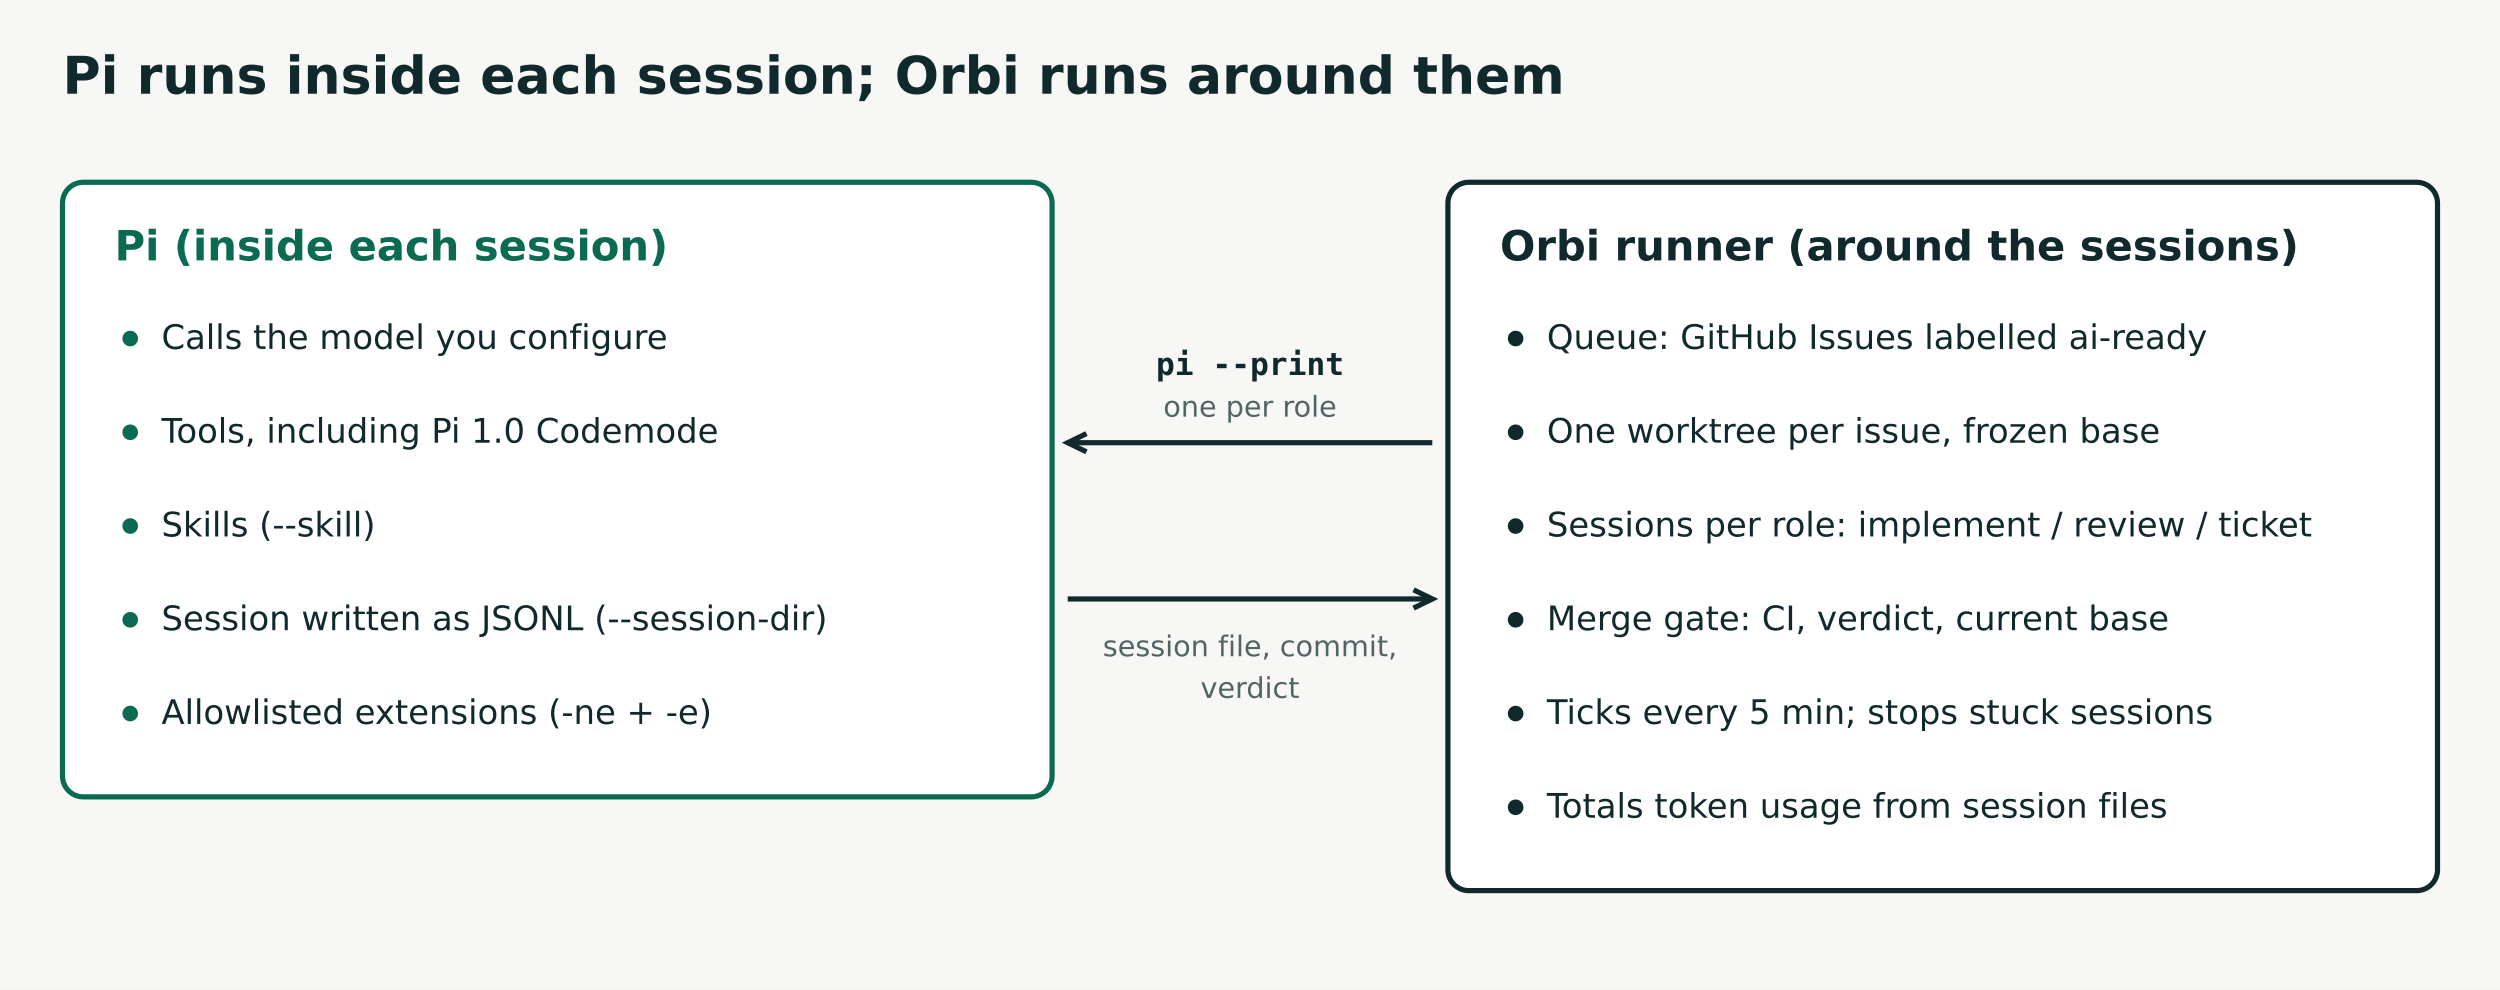
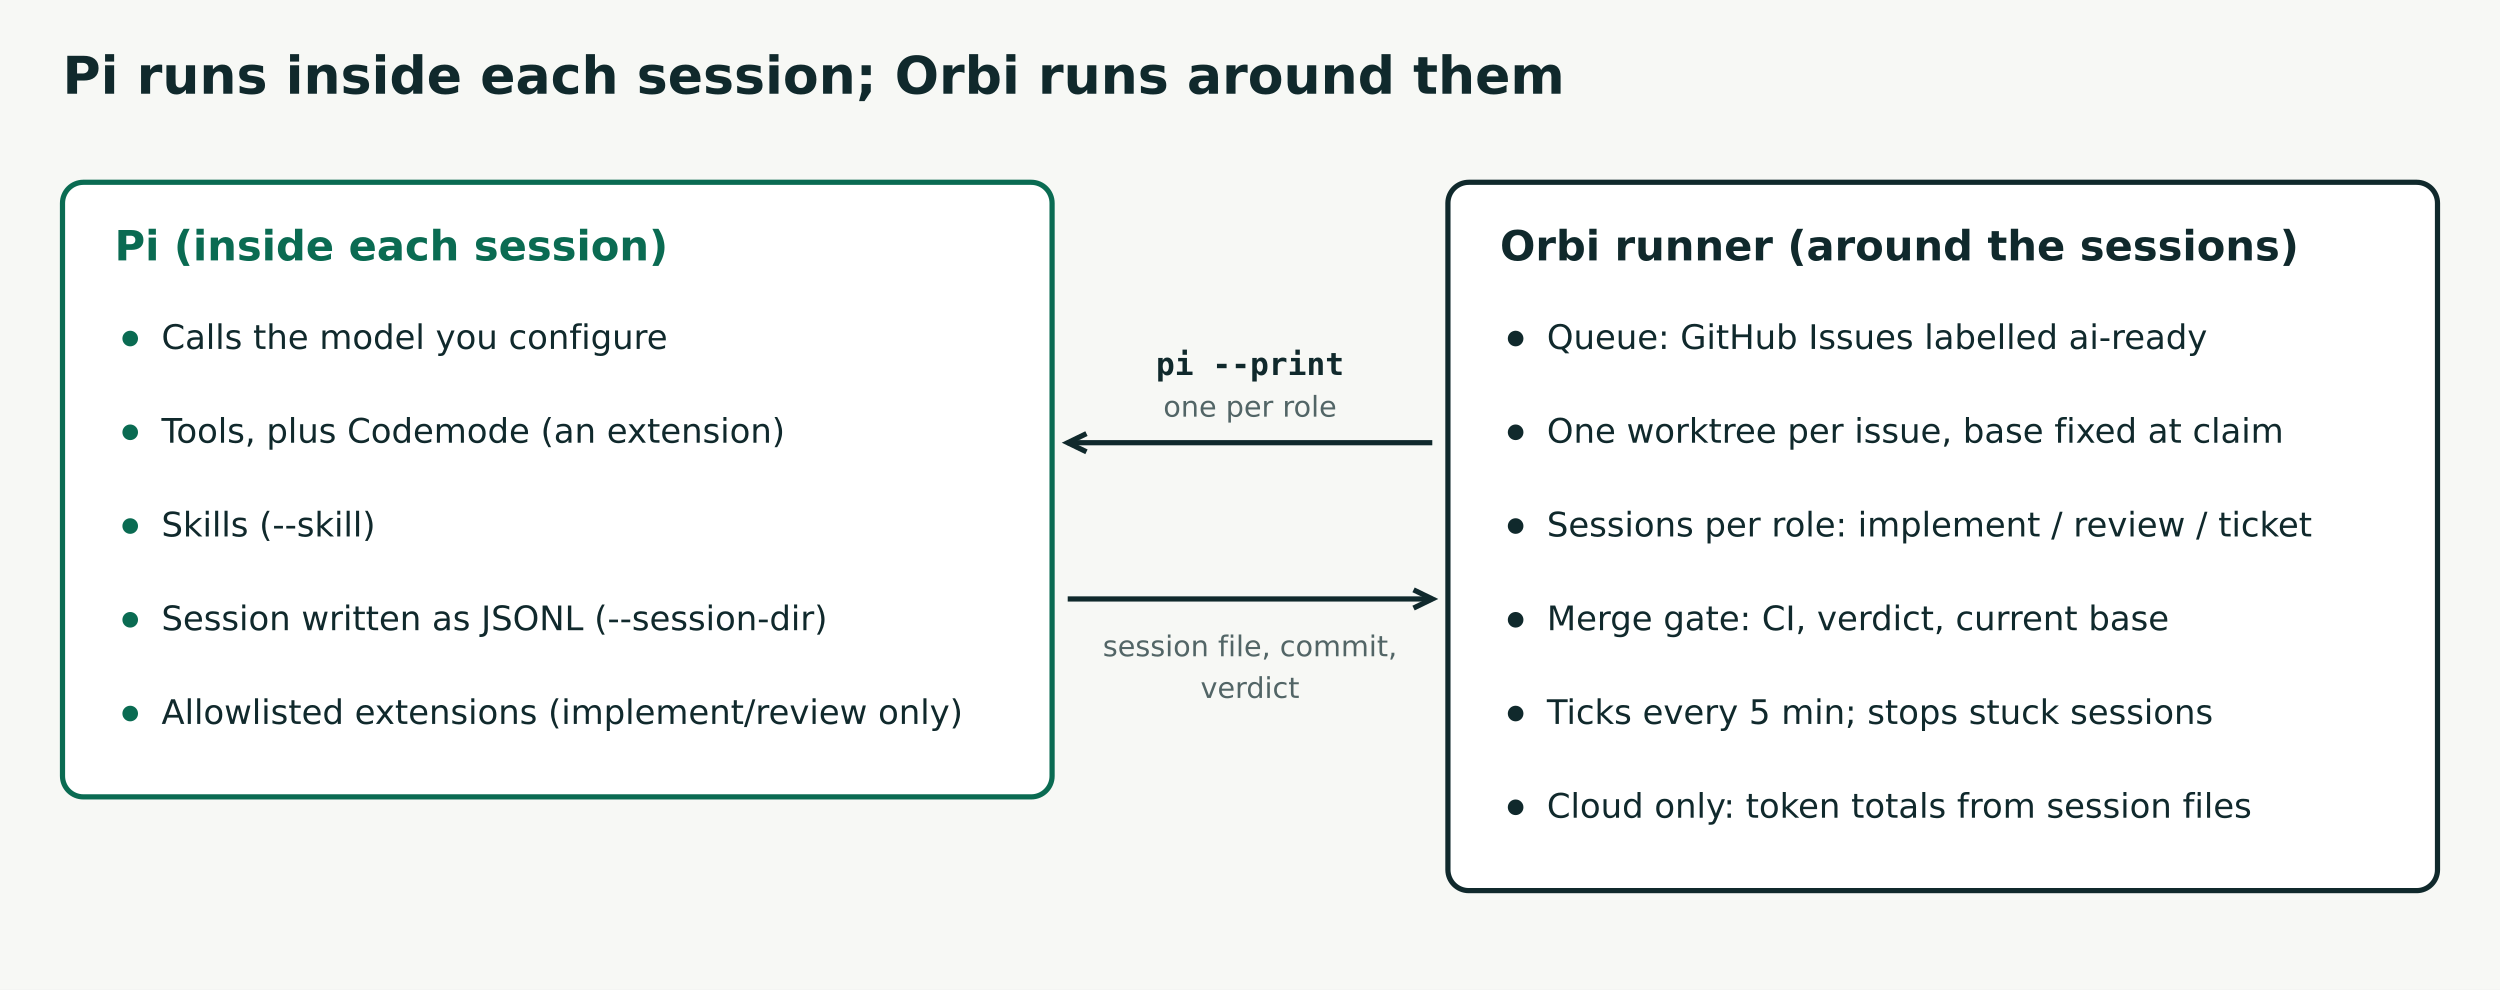
<svg xmlns="http://www.w3.org/2000/svg" viewBox="0 0 960 380" width="960" height="380" role="img" aria-label="Pi runs inside each session; Orbi runs around them">
  <rect width="960" height="380" fill="#f7f8f5" />
  <text x="24" y="36" font-family="Instrument Sans, DejaVu Sans, PingFang SC, Noto Sans CJK SC, sans-serif" font-size="20" fill="#10292c" text-anchor="start" font-weight="700">Pi runs inside each session; Orbi runs around them</text>
  <rect x="24" y="70" width="380" height="236" fill="#ffffff" stroke="#0a6b52" stroke-width="2" rx="8" />
  <text x="44" y="100" font-family="Instrument Sans, DejaVu Sans, PingFang SC, Noto Sans CJK SC, sans-serif" font-size="16" fill="#0a6b52" text-anchor="start" font-weight="700">Pi (inside each session)</text>
  <circle cx="50" cy="130" r="3" fill="#0a6b52" />
  <text x="62" y="134" font-family="Instrument Sans, DejaVu Sans, PingFang SC, Noto Sans CJK SC, sans-serif" font-size="13" fill="#10292c" text-anchor="start" font-weight="400">Calls the model you configure</text>
  <circle cx="50" cy="166" r="3" fill="#0a6b52" />
-   <text x="62" y="170" font-family="Instrument Sans, DejaVu Sans, PingFang SC, Noto Sans CJK SC, sans-serif" font-size="13" fill="#10292c" text-anchor="start" font-weight="400">Tools, including Pi 1.0 Codemode</text>
+   <text x="62" y="170" font-family="Instrument Sans, DejaVu Sans, PingFang SC, Noto Sans CJK SC, sans-serif" font-size="13" fill="#10292c" text-anchor="start" font-weight="400">Tools, plus Codemode (an extension)</text>
  <circle cx="50" cy="202" r="3" fill="#0a6b52" />
  <text x="62" y="206" font-family="Instrument Sans, DejaVu Sans, PingFang SC, Noto Sans CJK SC, sans-serif" font-size="13" fill="#10292c" text-anchor="start" font-weight="400">Skills (--skill)</text>
  <circle cx="50" cy="238" r="3" fill="#0a6b52" />
  <text x="62" y="242" font-family="Instrument Sans, DejaVu Sans, PingFang SC, Noto Sans CJK SC, sans-serif" font-size="13" fill="#10292c" text-anchor="start" font-weight="400">Session written as JSONL (--session-dir)</text>
  <circle cx="50" cy="274" r="3" fill="#0a6b52" />
-   <text x="62" y="278" font-family="Instrument Sans, DejaVu Sans, PingFang SC, Noto Sans CJK SC, sans-serif" font-size="13" fill="#10292c" text-anchor="start" font-weight="400">Allowlisted extensions (-ne + -e)</text>
+   <text x="62" y="278" font-family="Instrument Sans, DejaVu Sans, PingFang SC, Noto Sans CJK SC, sans-serif" font-size="13" fill="#10292c" text-anchor="start" font-weight="400">Allowlisted extensions (implement/review only)</text>
  <rect x="556" y="70" width="380" height="272" fill="#ffffff" stroke="#10292c" stroke-width="2" rx="8" />
  <text x="576" y="100" font-family="Instrument Sans, DejaVu Sans, PingFang SC, Noto Sans CJK SC, sans-serif" font-size="16" fill="#10292c" text-anchor="start" font-weight="700">Orbi runner (around the sessions)</text>
  <circle cx="582" cy="130" r="3" fill="#10292c" />
  <text x="594" y="134" font-family="Instrument Sans, DejaVu Sans, PingFang SC, Noto Sans CJK SC, sans-serif" font-size="13" fill="#10292c" text-anchor="start" font-weight="400">Queue: GitHub Issues labelled ai-ready</text>
  <circle cx="582" cy="166" r="3" fill="#10292c" />
-   <text x="594" y="170" font-family="Instrument Sans, DejaVu Sans, PingFang SC, Noto Sans CJK SC, sans-serif" font-size="13" fill="#10292c" text-anchor="start" font-weight="400">One worktree per issue, frozen base</text>
+   <text x="594" y="170" font-family="Instrument Sans, DejaVu Sans, PingFang SC, Noto Sans CJK SC, sans-serif" font-size="13" fill="#10292c" text-anchor="start" font-weight="400">One worktree per issue, base fixed at claim</text>
  <circle cx="582" cy="202" r="3" fill="#10292c" />
  <text x="594" y="206" font-family="Instrument Sans, DejaVu Sans, PingFang SC, Noto Sans CJK SC, sans-serif" font-size="13" fill="#10292c" text-anchor="start" font-weight="400">Sessions per role: implement / review / ticket</text>
  <circle cx="582" cy="238" r="3" fill="#10292c" />
  <text x="594" y="242" font-family="Instrument Sans, DejaVu Sans, PingFang SC, Noto Sans CJK SC, sans-serif" font-size="13" fill="#10292c" text-anchor="start" font-weight="400">Merge gate: CI, verdict, current base</text>
  <circle cx="582" cy="274" r="3" fill="#10292c" />
  <text x="594" y="278" font-family="Instrument Sans, DejaVu Sans, PingFang SC, Noto Sans CJK SC, sans-serif" font-size="13" fill="#10292c" text-anchor="start" font-weight="400">Ticks every 5 min; stops stuck sessions</text>
  <circle cx="582" cy="310" r="3" fill="#10292c" />
-   <text x="594" y="314" font-family="Instrument Sans, DejaVu Sans, PingFang SC, Noto Sans CJK SC, sans-serif" font-size="13" fill="#10292c" text-anchor="start" font-weight="400">Totals token usage from session files</text>
+   <text x="594" y="314" font-family="Instrument Sans, DejaVu Sans, PingFang SC, Noto Sans CJK SC, sans-serif" font-size="13" fill="#10292c" text-anchor="start" font-weight="400">Cloud only: token totals from session files</text>
  <path d="M550.0 170.0 L410.0 170.0" fill="none" stroke="#10292c" stroke-width="2" />
  <path d="M417.2 166.5 L410.0 170.0 L417.2 173.5" fill="none" stroke="#10292c" stroke-width="2" />
  <text x="480" y="144" font-family="IBM Plex Mono, DejaVu Sans Mono, monospace" font-size="12" fill="#10292c" text-anchor="middle" font-weight="700">pi --print</text>
  <text x="480" y="160" font-family="Instrument Sans, DejaVu Sans, PingFang SC, Noto Sans CJK SC, sans-serif" font-size="11" fill="#526566" text-anchor="middle" font-weight="400">one per role</text>
  <path d="M410.0 230.0 L550.0 230.0" fill="none" stroke="#10292c" stroke-width="2" />
  <path d="M542.8 233.5 L550.0 230.0 L542.8 226.5" fill="none" stroke="#10292c" stroke-width="2" />
  <text x="480" y="252" font-family="Instrument Sans, DejaVu Sans, PingFang SC, Noto Sans CJK SC, sans-serif" font-size="11" fill="#526566" text-anchor="middle" font-weight="400">session file, commit,</text>
  <text x="480" y="268" font-family="Instrument Sans, DejaVu Sans, PingFang SC, Noto Sans CJK SC, sans-serif" font-size="11" fill="#526566" text-anchor="middle" font-weight="400">verdict</text>
</svg>
